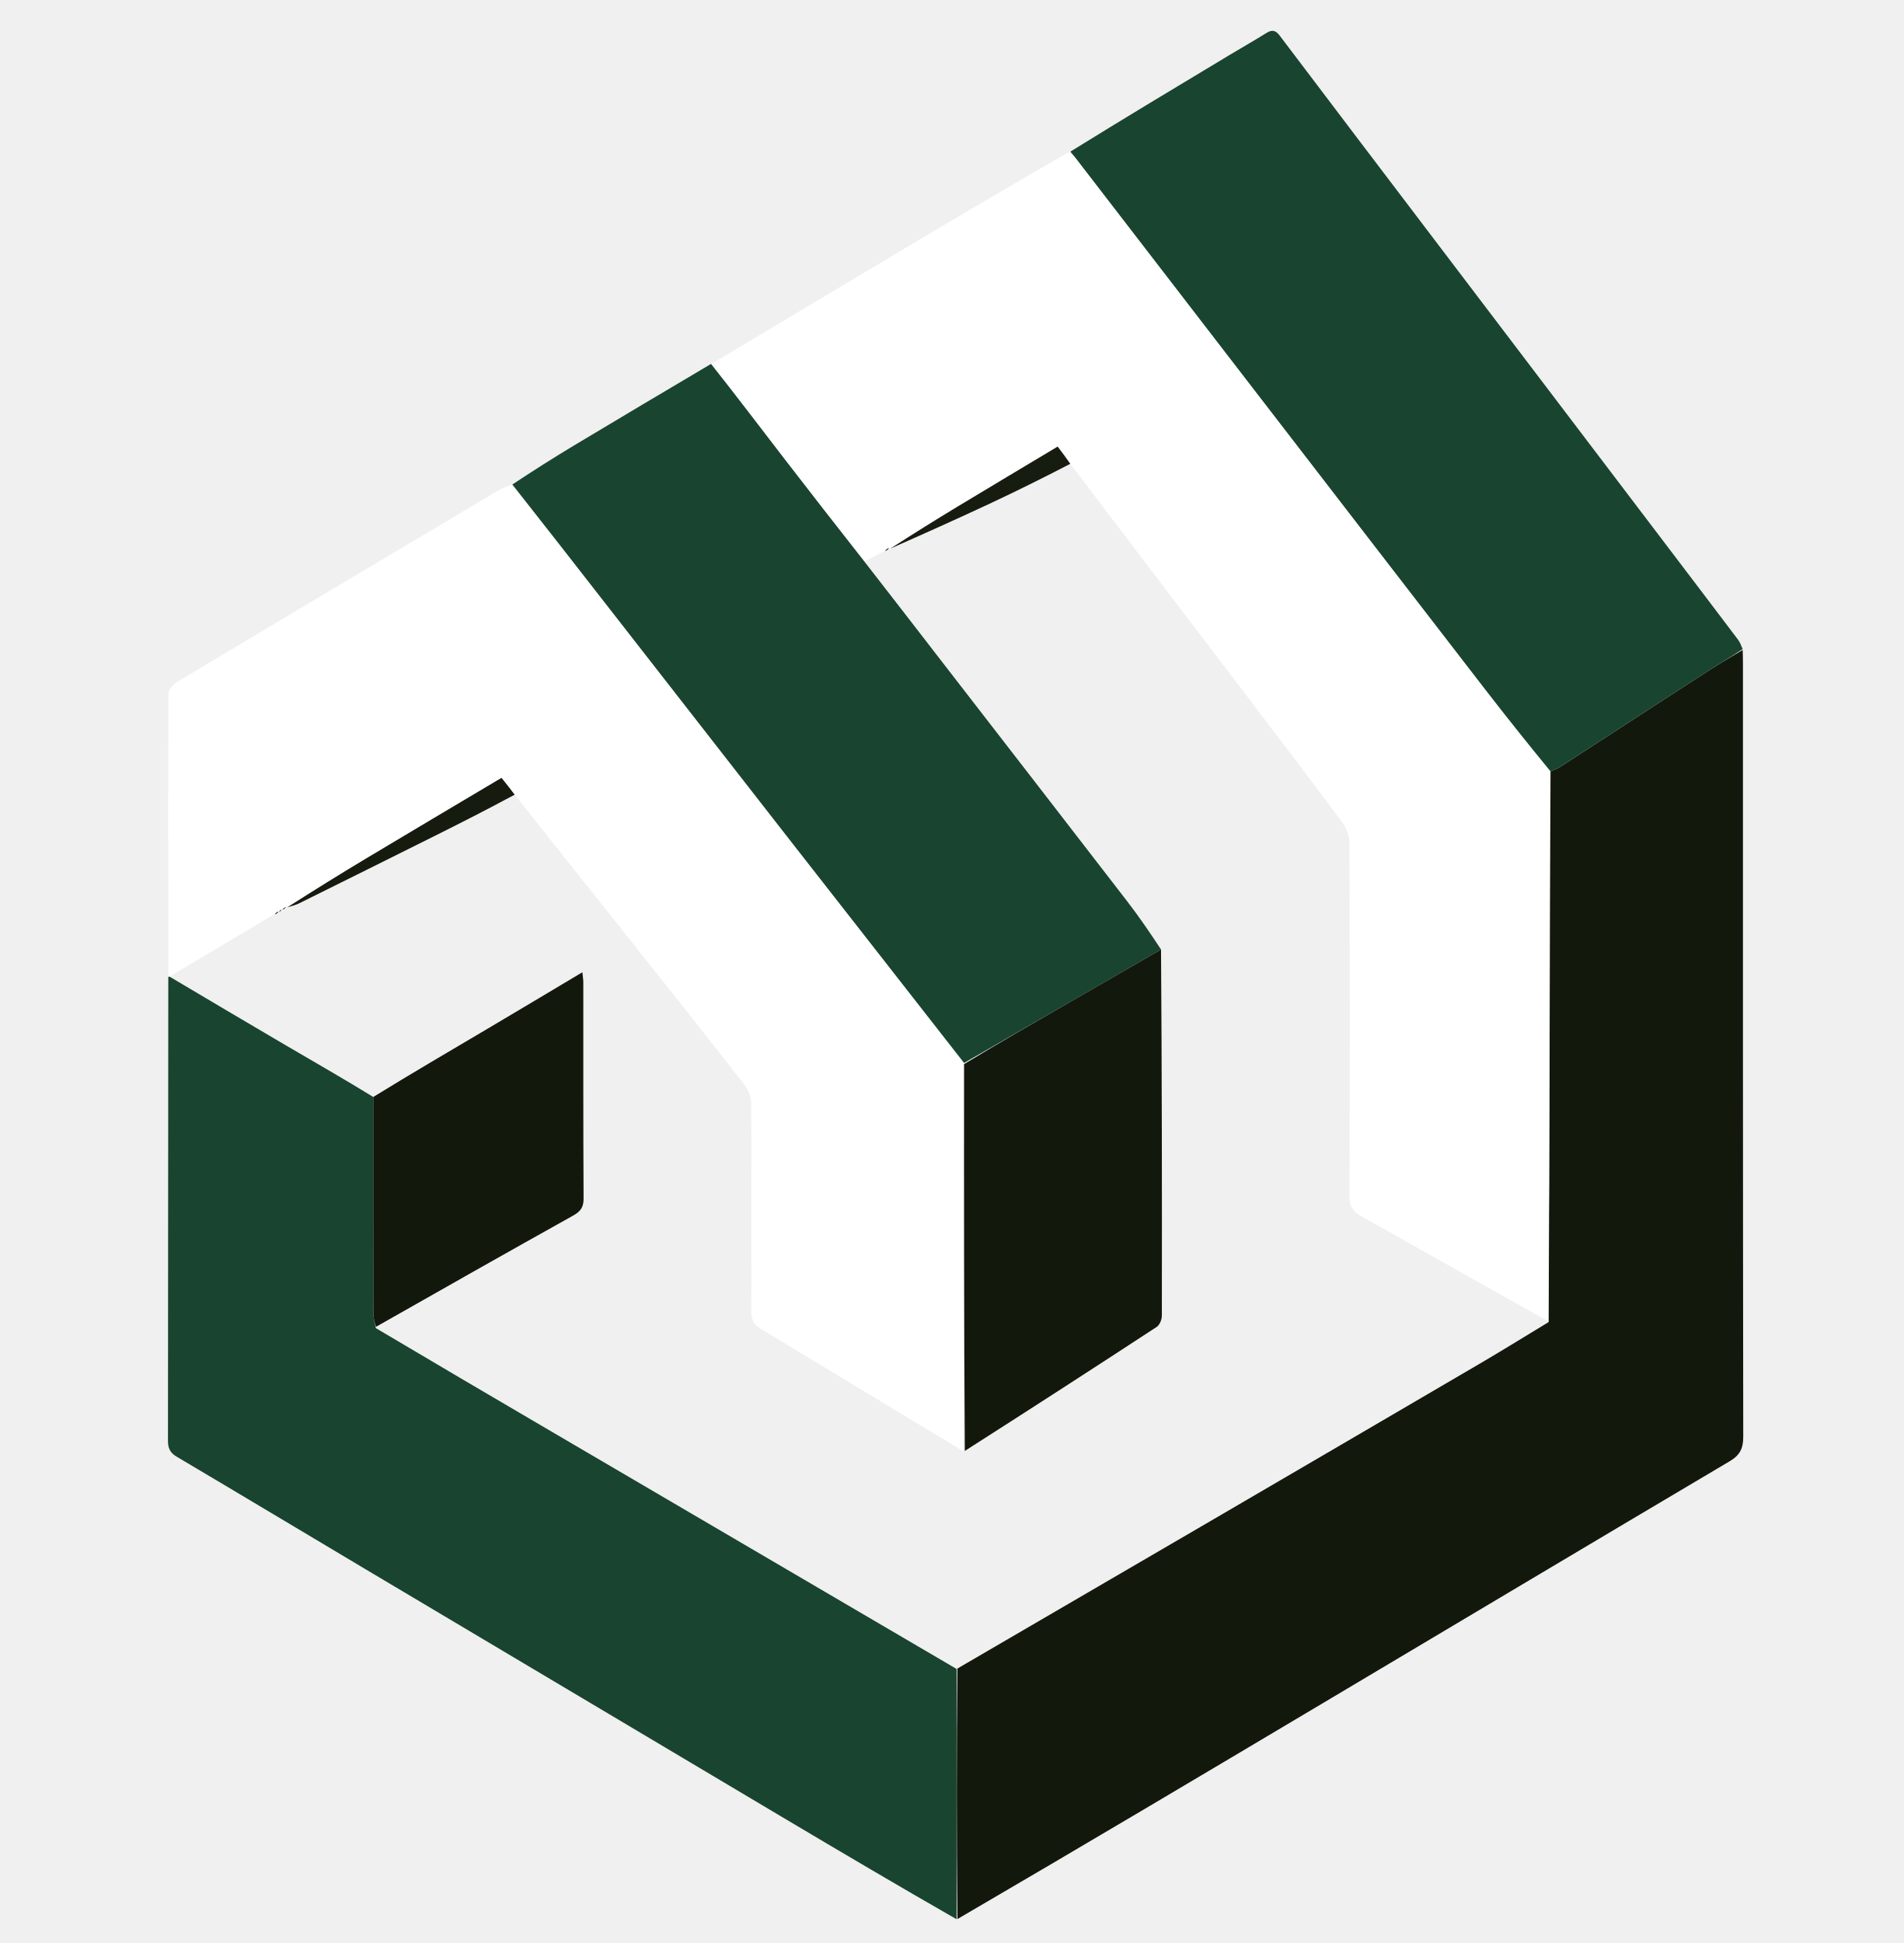
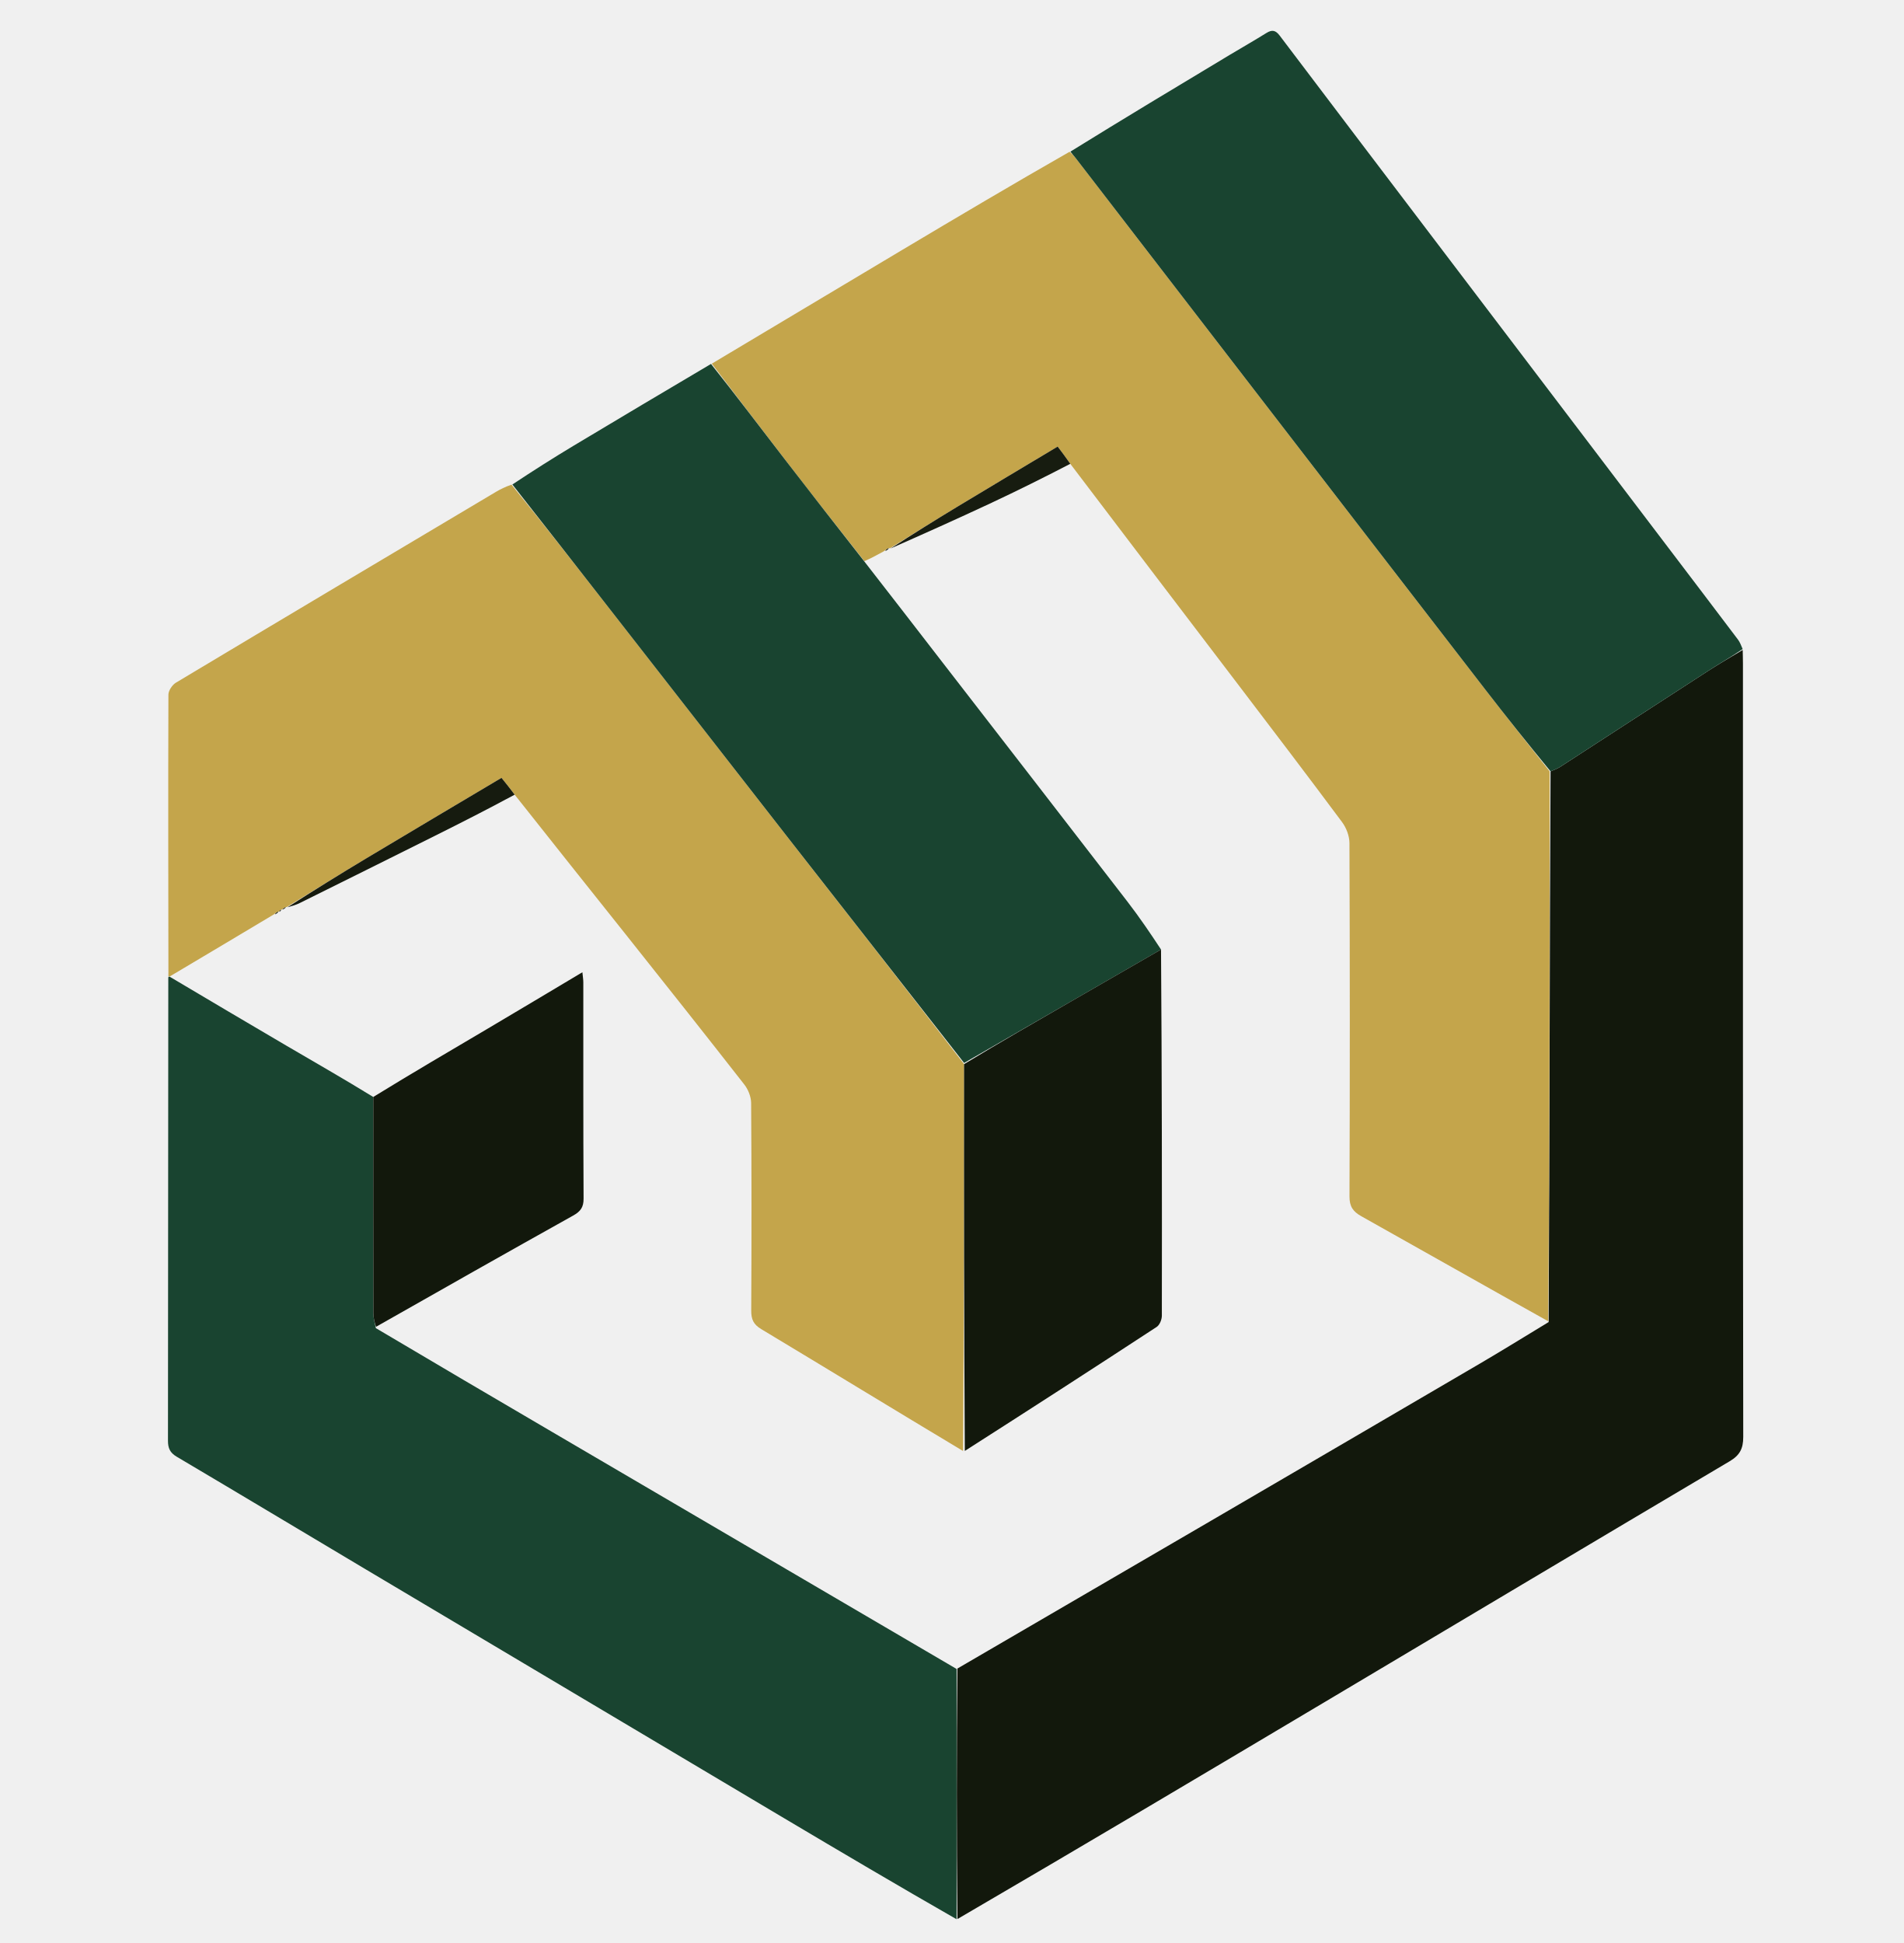
<svg xmlns="http://www.w3.org/2000/svg" version="1.1" id="Layer_1" x="0px" y="0px" width="100%" viewBox="0 0 770 786" enable-background="new 0 0 770 786" xml:space="preserve">
  <path fill="#12180C" opacity="1" stroke="none" d=" M705.027,262.913   C705.061,264.744 705.124,266.576 705.124,268.408   C705.129,372.701 705.092,476.995 705.243,581.288   C705.25,586.061 703.815,588.718 699.732,591.135   C645.805,623.065 591.984,655.173 538.125,687.217   C487.977,717.054 437.816,746.868 387.33,776.316   C387.001,742.343 387.002,708.745 387.315,674.982   C421.065,655.328 454.512,635.855 487.938,616.347   C524.95,594.747 561.959,573.142 598.934,551.478   C608.077,546.121 617.083,540.53 626.518,534.812   C626.899,460.406 626.913,386.235 627.287,312.027   C628.835,311.404 630.096,310.931 631.2,310.216   C651.148,297.292 671.061,284.312 691.025,271.411   C695.609,268.449 700.355,265.739 705.027,262.913  z" />
-   <path fill="#FFFFFF" opacity="1" stroke="none" d=" M626.927,312.064   C626.913,386.235 626.899,460.406 626.345,534.494   C600.801,520.258 575.824,506.054 550.755,492.016   C547.378,490.125 545.931,488.094 545.946,483.978   C546.125,436.322 546.112,388.665 545.931,341.008   C545.92,338.167 544.665,334.875 542.948,332.567   C529.088,313.929 515.005,295.456 500.939,276.972   C478.347,247.284 455.716,217.627 432.999,187.624   C431.243,185.101 429.588,182.911 427.887,180.658   C414.054,188.943 400.65,196.914 387.306,204.984   C378.112,210.544 369.001,216.242 359.907,221.875   C359.961,221.873 359.932,221.768 359.599,221.686   C358.774,222.033 358.283,222.461 357.484,223.054   C354.786,224.531 352.395,225.844 349.688,227.017   C338.721,213.166 328.026,199.49 317.434,185.735   C307.553,172.905 297.781,159.992 287.962,147.115   C313.623,131.785 339.271,116.433 364.948,101.13   C387.355,87.777 409.794,74.479 432.702,61.399   C433.838,62.392 434.531,63.11 435.137,63.896   C459.418,95.413 483.682,126.944 507.968,158.458   C538.927,198.632 569.879,238.81 600.886,278.947   C609.471,290.06 618.242,301.029 626.927,312.064  z" />
-   <path fill="#FFFFFF" opacity="1" stroke="none" d=" M68.133,394.978   C68.088,356.992 68.004,319.006 68.132,281.021   C68.138,279.363 69.69,277.05 71.187,276.153   C114.283,250.335 157.462,224.657 200.637,198.972   C202.467,197.884 204.388,196.95 206.925,196.058   C220.322,212.525 233.057,228.882 245.8,245.233   C270.277,276.641 294.739,308.061 319.243,339.448   C342.82,369.649 366.441,399.815 390.023,430.464   C389.993,482.937 389.982,534.941 389.614,586.978   C362.174,570.533 335.128,553.994 307.957,537.662   C304.785,535.756 303.897,533.683 303.916,530.142   C304.066,502.171 304.071,474.198 303.879,446.227   C303.861,443.704 302.705,440.757 301.134,438.744   C285.203,418.343 269.102,398.075 252.996,377.811   C238.137,359.116 223.214,340.471 208.211,321.466   C206.382,319 204.662,316.871 202.882,314.667   C184.409,325.658 166.282,336.381 148.22,347.213   C137.4,353.702 126.682,360.361 115.95,366.962   C115.981,366.98 115.986,366.907 115.666,366.929   C114.869,367.286 114.393,367.622 113.95,367.97   C113.984,367.982 113.987,367.911 113.677,367.965   C113.176,368.318 112.984,368.617 112.869,368.937   C112.945,368.957 112.973,368.801 112.644,368.72   C111.841,369.056 111.365,369.474 110.564,370.042   C96.458,378.454 82.677,386.717 68.705,394.986   C68.514,394.993 68.133,394.978 68.133,394.978  z" />
+   <path fill="#c4a54b" opacity="1" stroke="none" d=" M626.927,312.064   C626.913,386.235 626.899,460.406 626.345,534.494   C600.801,520.258 575.824,506.054 550.755,492.016   C547.378,490.125 545.931,488.094 545.946,483.978   C546.125,436.322 546.112,388.665 545.931,341.008   C545.92,338.167 544.665,334.875 542.948,332.567   C529.088,313.929 515.005,295.456 500.939,276.972   C478.347,247.284 455.716,217.627 432.999,187.624   C431.243,185.101 429.588,182.911 427.887,180.658   C414.054,188.943 400.65,196.914 387.306,204.984   C378.112,210.544 369.001,216.242 359.907,221.875   C359.961,221.873 359.932,221.768 359.599,221.686   C358.774,222.033 358.283,222.461 357.484,223.054   C354.786,224.531 352.395,225.844 349.688,227.017   C338.721,213.166 328.026,199.49 317.434,185.735   C307.553,172.905 297.781,159.992 287.962,147.115   C313.623,131.785 339.271,116.433 364.948,101.13   C387.355,87.777 409.794,74.479 432.702,61.399   C433.838,62.392 434.531,63.11 435.137,63.896   C459.418,95.413 483.682,126.944 507.968,158.458   C538.927,198.632 569.879,238.81 600.886,278.947   C609.471,290.06 618.242,301.029 626.927,312.064  z" />
+   <path fill="#c4a54b" opacity="1" stroke="none" d=" M68.133,394.978   C68.088,356.992 68.004,319.006 68.132,281.021   C68.138,279.363 69.69,277.05 71.187,276.153   C114.283,250.335 157.462,224.657 200.637,198.972   C202.467,197.884 204.388,196.95 206.925,196.058   C220.322,212.525 233.057,228.882 245.8,245.233   C270.277,276.641 294.739,308.061 319.243,339.448   C342.82,369.649 366.441,399.815 390.023,430.464   C389.993,482.937 389.982,534.941 389.614,586.978   C362.174,570.533 335.128,553.994 307.957,537.662   C304.785,535.756 303.897,533.683 303.916,530.142   C304.066,502.171 304.071,474.198 303.879,446.227   C303.861,443.704 302.705,440.757 301.134,438.744   C285.203,418.343 269.102,398.075 252.996,377.811   C238.137,359.116 223.214,340.471 208.211,321.466   C206.382,319 204.662,316.871 202.882,314.667   C184.409,325.658 166.282,336.381 148.22,347.213   C137.4,353.702 126.682,360.361 115.95,366.962   C115.981,366.98 115.986,366.907 115.666,366.929   C114.869,367.286 114.393,367.622 113.95,367.97   C113.984,367.982 113.987,367.911 113.677,367.965   C113.176,368.318 112.984,368.617 112.869,368.937   C112.945,368.957 112.973,368.801 112.644,368.72   C111.841,369.056 111.365,369.474 110.564,370.042   C96.458,378.454 82.677,386.717 68.705,394.986   C68.514,394.993 68.133,394.978 68.133,394.978  z" />
  <path fill="#194430" opacity="1" stroke="none" d=" M68.085,395.444   C68.133,394.978 68.514,394.993 68.91,395.262   C84.753,404.653 100.176,413.816 115.656,422.88   C127.402,429.757 139.222,436.509 151.007,443.757   C151.003,473.214 150.985,502.232 151.038,531.249   C151.041,533.16 151.582,535.071 152.063,537.272   C175.898,551.426 199.542,565.294 223.191,579.154   C277.794,611.154 332.399,643.15 387.004,675.147   C387.002,708.745 387.001,742.343 387,776.395   C363.686,763.044 340.354,749.27 317.062,735.427   C260.756,701.962 204.461,668.479 148.177,634.976   C122.605,619.755 97.096,604.427 71.481,589.278   C68.78,587.681 67.949,585.824 67.953,582.848   C68.028,520.536 68.025,458.223 68.085,395.444  z" />
  <path fill="#194430" opacity="1" stroke="none" d=" M627.287,312.027   C618.242,301.029 609.471,290.06 600.886,278.947   C569.879,238.81 538.927,198.632 507.968,158.458   C483.682,126.944 459.418,95.413 435.137,63.896   C434.531,63.11 433.838,62.392 433.039,61.332   C454.386,48.107 475.874,35.187 497.371,22.281   C502.355,19.288 507.412,16.413 512.347,13.341   C514.624,11.924 516.058,12.214 517.714,14.405   C539.73,43.537 561.821,72.612 583.902,101.695   C614.109,141.481 644.324,181.26 674.535,221.043   C684.071,233.6 693.616,246.15 703.116,258.734   C703.901,259.774 704.372,261.05 705.008,262.565   C700.355,265.739 695.609,268.449 691.025,271.411   C671.061,284.312 651.148,297.292 631.2,310.216   C630.096,310.931 628.835,311.404 627.287,312.027  z" />
  <path fill="#194430" opacity="1" stroke="none" d=" M390.043,429.996   C366.441,399.815 342.82,369.649 319.243,339.448   C294.739,308.061 270.277,276.641 245.8,245.233   C233.057,228.882 220.322,212.525 207.287,195.992   C215.413,190.593 223.777,185.278 232.27,180.175   C250.588,169.17 268.972,158.274 287.645,147.224   C297.781,159.992 307.553,172.905 317.434,185.735   C328.026,199.49 338.721,213.166 349.823,227.32   C360.607,241.154 370.928,254.552 381.275,267.932   C406.228,300.201 431.228,332.435 456.126,364.747   C460.95,371.007 465.401,377.554 469.702,384.11   C457.449,391.148 445.524,398.056 433.585,404.939   C419.077,413.302 404.558,421.645 390.043,429.996  z" />
  <path fill="#171C10" opacity="1" stroke="none" d=" M432.999,187.624   C422.217,193.224 411.386,198.604 400.435,203.728   C387.214,209.913 373.891,215.879 360.233,221.909   C369.001,216.242 378.112,210.544 387.306,204.984   C400.65,196.914 414.054,188.943 427.887,180.658   C429.588,182.911 431.243,185.101 432.999,187.624  z" />
  <path fill="#171C10" opacity="1" stroke="none" d=" M359.599,221.686   C359.447,222.158 358.961,222.547 358.133,222.913   C358.283,222.461 358.774,222.033 359.599,221.686  z" />
  <path fill="#12180C" opacity="1" stroke="none" d=" M469.702,384.11   C470.058,433.4 470.111,482.832 470.037,532.263   C470.035,533.802 469.145,535.995 467.947,536.779   C442.253,553.595 416.455,570.252 390.324,586.943   C389.982,534.941 389.993,482.937 390.023,430.464   C404.558,421.645 419.077,413.302 433.585,404.939   C445.524,398.056 457.449,391.148 469.702,384.11  z" />
  <path fill="#161B0F" opacity="1" stroke="none" d=" M208.211,321.466   C197.542,327.236 186.78,332.701 175.982,338.094   C157.758,347.196 139.515,356.261 121.263,365.308   C119.799,366.034 118.208,366.503 116.297,367.018   C126.682,360.361 137.4,353.702 148.22,347.213   C166.282,336.381 184.409,325.658 202.882,314.667   C204.662,316.871 206.382,319 208.211,321.466  z" />
  <path fill="#161B0F" opacity="1" stroke="none" d=" M115.666,366.929   C115.516,367.286 115.045,367.665 114.246,368.001   C114.393,367.622 114.869,367.286 115.666,366.929  z" />
  <path fill="#161B0F" opacity="1" stroke="none" d=" M112.644,368.72   C112.494,369.173 112.015,369.545 111.213,369.904   C111.365,369.474 111.841,369.056 112.644,368.72  z" />
  <path fill="#161B0F" opacity="1" stroke="none" d=" M113.677,367.965   C113.78,368.207 113.573,368.504 113.079,368.858   C112.984,368.617 113.176,368.318 113.677,367.965  z" />
  <path fill="#12180C" opacity="1" stroke="none" d=" M151.007,443.757   C166.478,434.232 181.965,425.178 197.41,416.054   C209.984,408.625 222.508,401.113 235.611,393.305   C235.773,395.035 235.985,396.24 235.986,397.446   C236.004,426.588 235.929,455.731 236.092,484.872   C236.112,488.422 234.813,490.092 231.865,491.737   C205.311,506.559 178.851,521.547 152.118,536.734   C151.582,535.071 151.041,533.16 151.038,531.249   C150.985,502.232 151.003,473.214 151.007,443.757  z" />
</svg>
